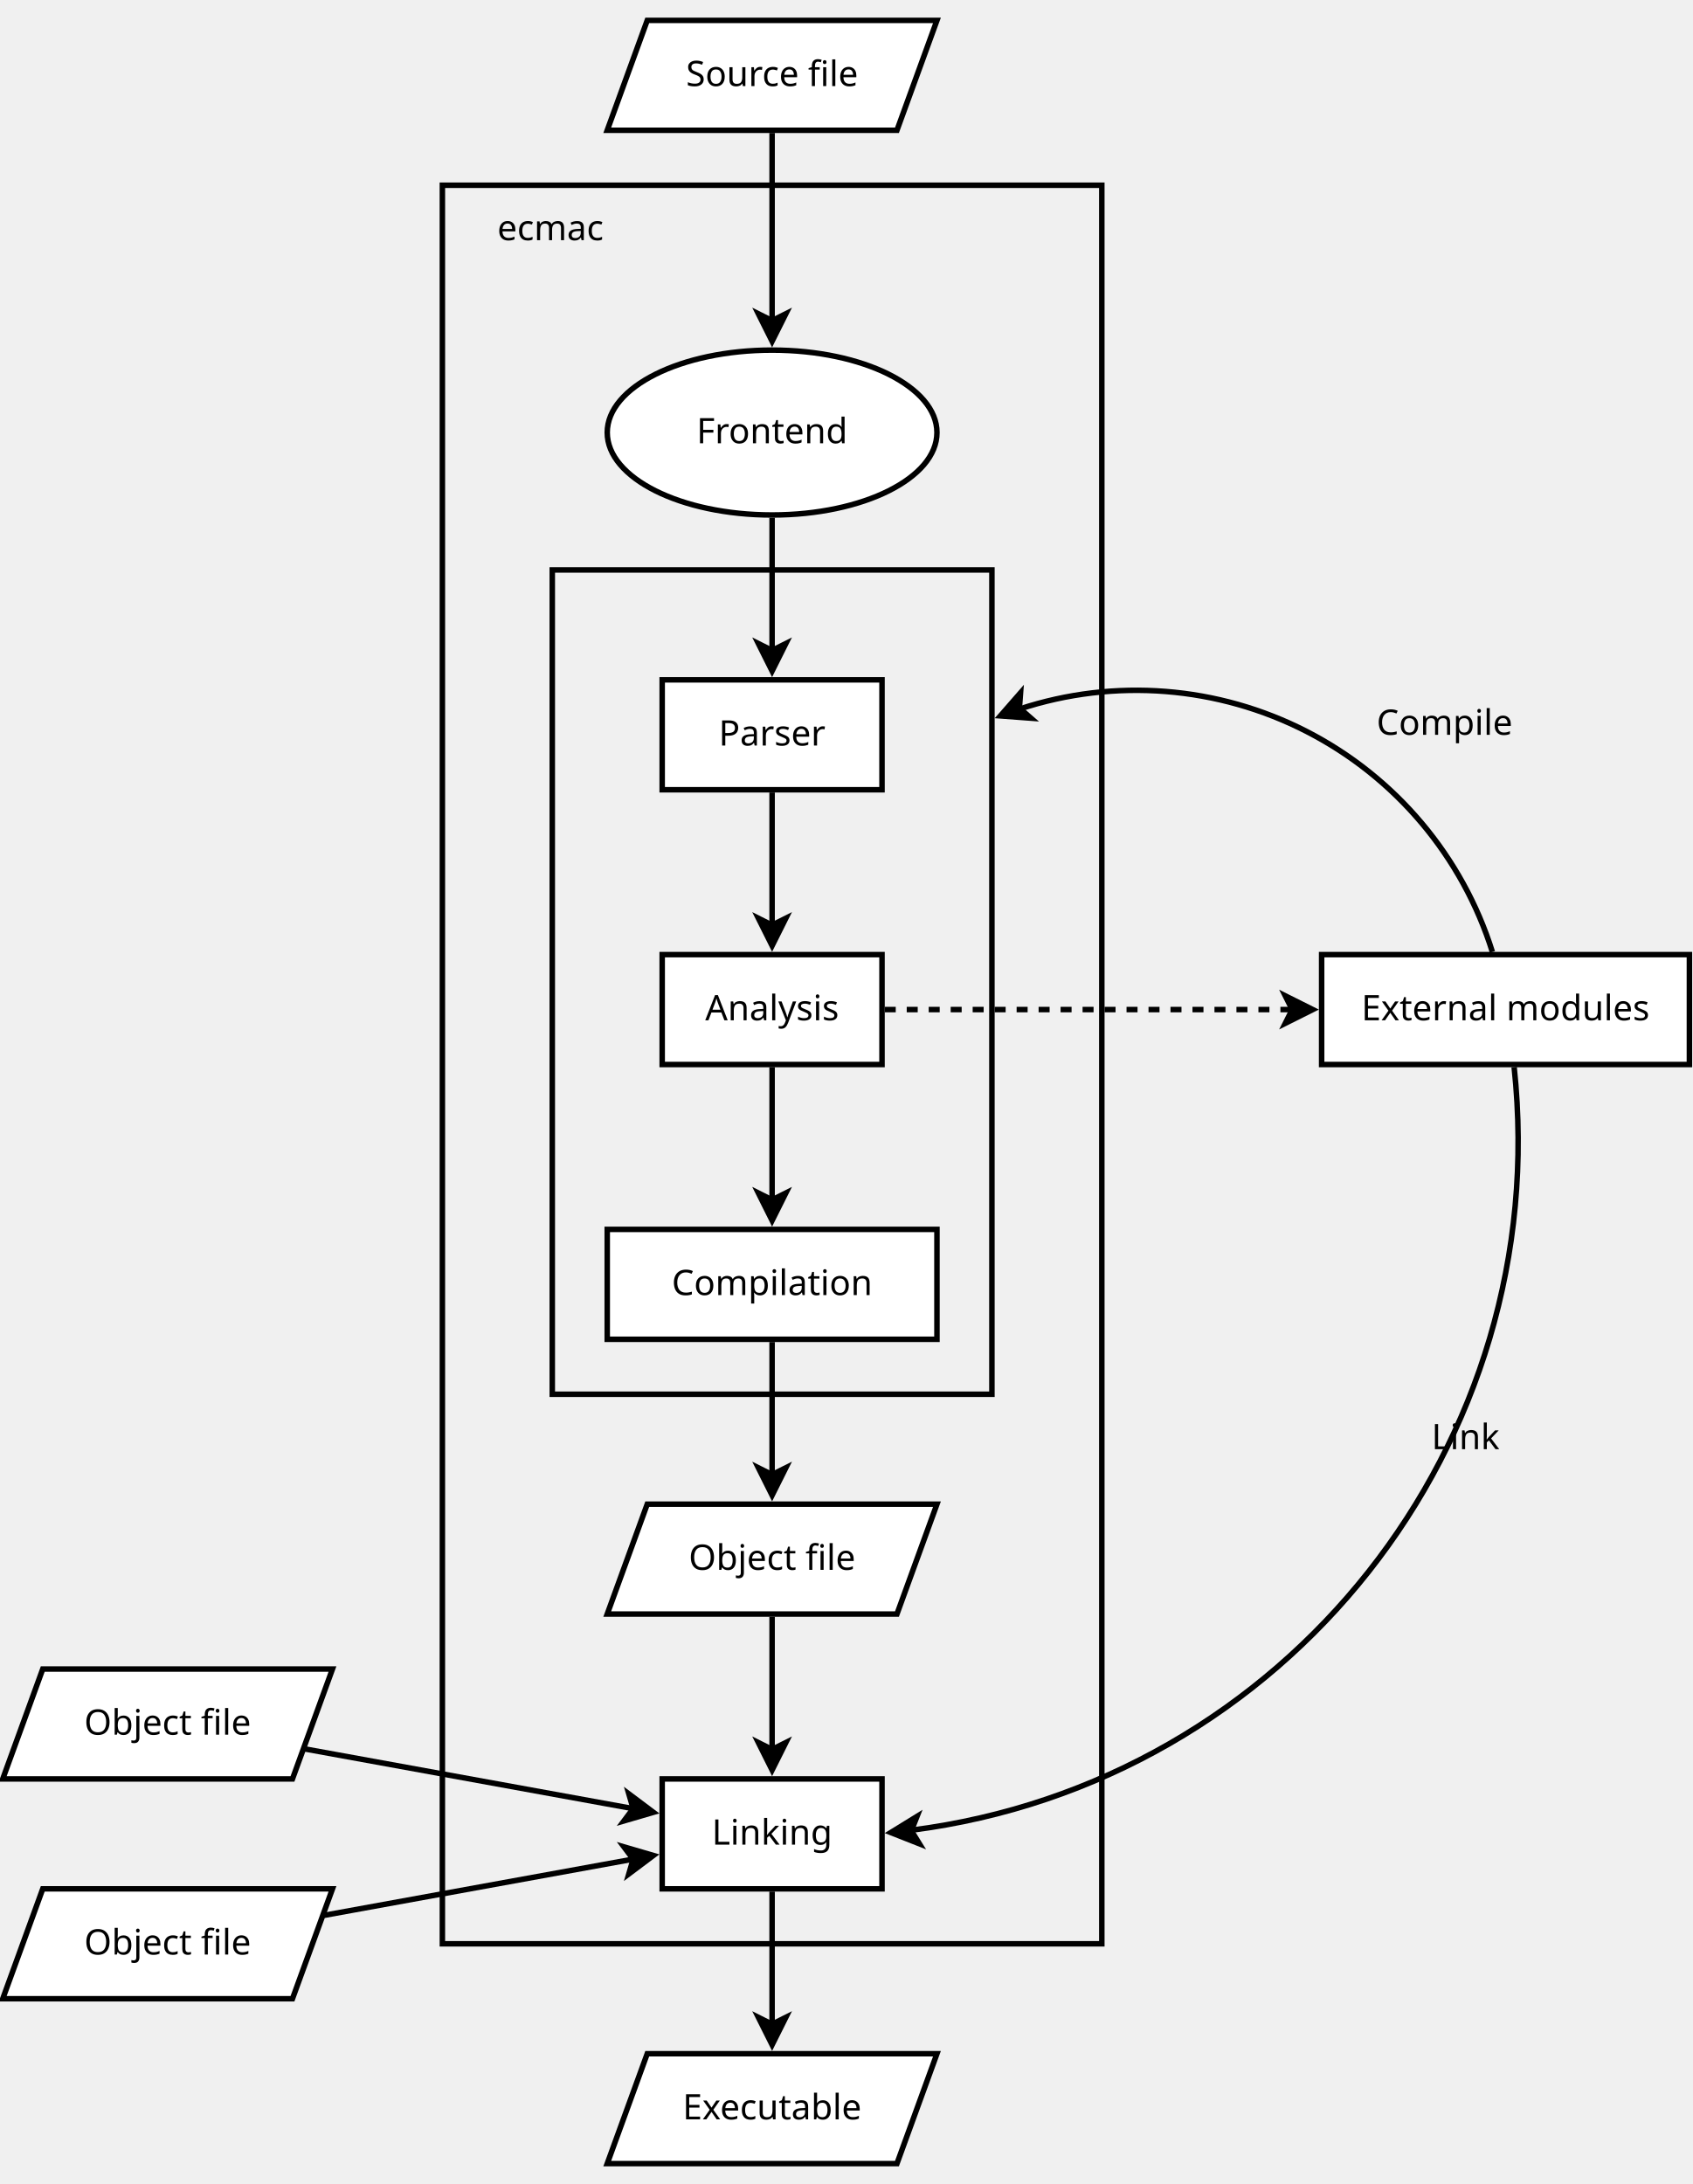
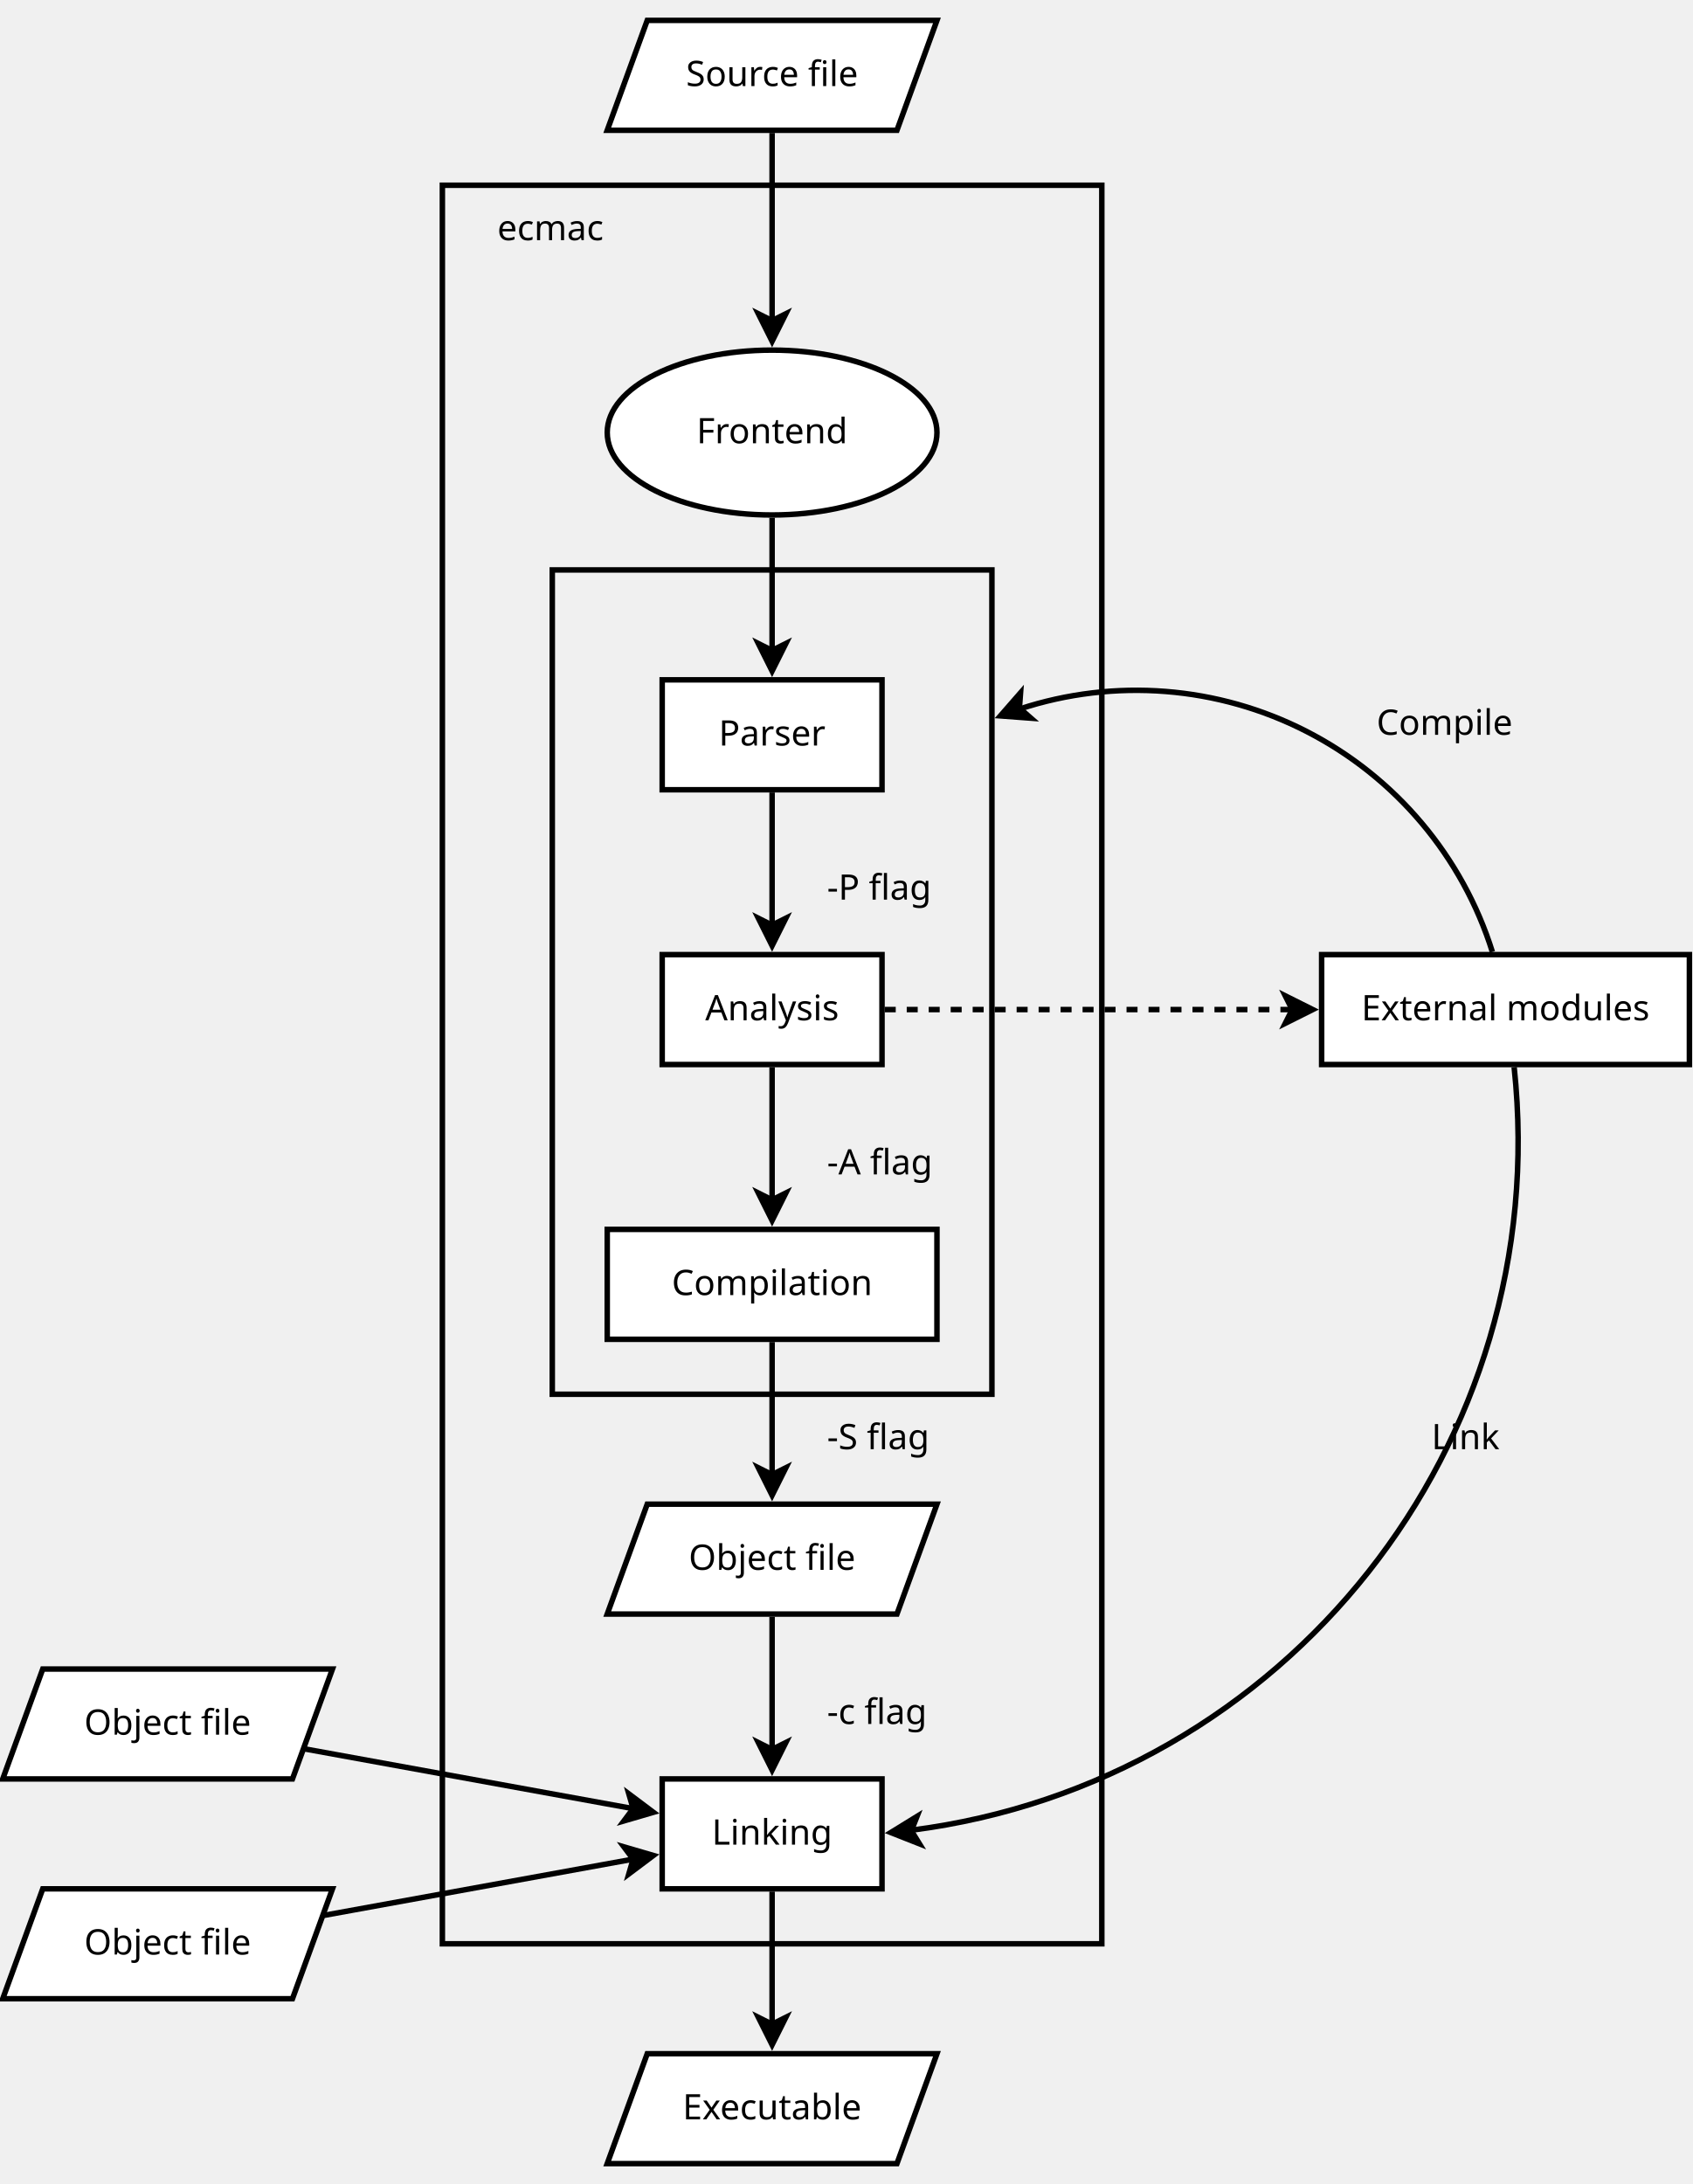
<svg xmlns="http://www.w3.org/2000/svg" width="31cm" height="40cm" viewBox="499 139 616 782">
  <rect style="fill: none; fill-opacity:0; stroke-width: 2; stroke: #000000" x="660" y="200" width="240" height="640" />
  <rect style="fill: none; fill-opacity:0; stroke-width: 2; stroke: #000000" x="700" y="340" width="160" height="300" />
  <text font-size="12.8" style="fill: #000000;text-anchor:start;font-family:sans-serif;font-style:normal;font-weight:normal" x="680" y="220">
    <tspan x="680" y="220">ecmac</tspan>
  </text>
  <g>
    <polygon style="fill: #ffffff" points="734.559,140 840,140 825.441,180 720,180 " />
    <polygon style="fill: none; fill-opacity:0; stroke-width: 2; stroke: #000000" points="734.559,140 840,140 825.441,180 720,180 " />
    <text font-size="12.8" style="fill: #000000;text-anchor:middle;font-family:sans-serif;font-style:normal;font-weight:normal" x="780" y="163.9">
      <tspan x="780" y="163.9">Source file</tspan>
    </text>
  </g>
  <g>
    <ellipse style="fill: #ffffff" cx="780" cy="290" rx="60" ry="30" />
    <ellipse style="fill: none; fill-opacity:0; stroke-width: 2; stroke: #000000" cx="780" cy="290" rx="60" ry="30" />
    <text font-size="12.8" style="fill: #000000;text-anchor:middle;font-family:sans-serif;font-style:normal;font-weight:normal" x="780" y="293.9">
      <tspan x="780" y="293.9">Frontend</tspan>
    </text>
  </g>
  <g>
    <rect style="fill: #ffffff" x="740" y="380" width="80" height="40" />
    <rect style="fill: none; fill-opacity:0; stroke-width: 2; stroke: #000000" x="740" y="380" width="80" height="40" />
    <text font-size="12.8" style="fill: #000000;text-anchor:middle;font-family:sans-serif;font-style:normal;font-weight:normal" x="780" y="403.9">
      <tspan x="780" y="403.9">Parser</tspan>
    </text>
  </g>
  <g>
    <rect style="fill: #ffffff" x="740" y="480" width="80" height="40" />
    <rect style="fill: none; fill-opacity:0; stroke-width: 2; stroke: #000000" x="740" y="480" width="80" height="40" />
    <text font-size="12.8" style="fill: #000000;text-anchor:middle;font-family:sans-serif;font-style:normal;font-weight:normal" x="780" y="503.9">
      <tspan x="780" y="503.9">Analysis</tspan>
    </text>
  </g>
  <g>
    <rect style="fill: #ffffff" x="720" y="580" width="120" height="40" />
    <rect style="fill: none; fill-opacity:0; stroke-width: 2; stroke: #000000" x="720" y="580" width="120" height="40" />
    <text font-size="12.8" style="fill: #000000;text-anchor:middle;font-family:sans-serif;font-style:normal;font-weight:normal" x="780" y="603.9">
      <tspan x="780" y="603.9">Compilation</tspan>
    </text>
  </g>
  <g>
    <polygon style="fill: #ffffff" points="734.559,680 840,680 825.441,720 720,720 " />
    <polygon style="fill: none; fill-opacity:0; stroke-width: 2; stroke: #000000" points="734.559,680 840,680 825.441,720 720,720 " />
    <text font-size="12.8" style="fill: #000000;text-anchor:middle;font-family:sans-serif;font-style:normal;font-weight:normal" x="780" y="703.9">
      <tspan x="780" y="703.9">Object file</tspan>
    </text>
  </g>
  <g>
    <line style="fill: none; fill-opacity:0; stroke-width: 2; stroke: #000000" x1="780" y1="180.979" x2="780" y2="249.272" />
    <polygon style="fill: #000000" points="780,256.772 775,246.772 780,249.272 785,246.772 " />
    <polygon style="fill: none; fill-opacity:0; stroke-width: 2; stroke: #000000" points="780,256.772 775,246.772 780,249.272 785,246.772 " />
  </g>
  <g>
    <line style="fill: none; fill-opacity:0; stroke-width: 2; stroke: #000000" x1="780" y1="321.005" x2="780" y2="369.29" />
    <polygon style="fill: #000000" points="780,376.79 775,366.79 780,369.29 785,366.79 " />
    <polygon style="fill: none; fill-opacity:0; stroke-width: 2; stroke: #000000" points="780,376.79 775,366.79 780,369.29 785,366.79 " />
  </g>
  <g>
    <line style="fill: none; fill-opacity:0; stroke-width: 2; stroke: #000000" x1="780" y1="421.002" x2="780" y2="469.262" />
    <polygon style="fill: #000000" points="780,476.762 775,466.762 780,469.262 785,466.762 " />
    <polygon style="fill: none; fill-opacity:0; stroke-width: 2; stroke: #000000" points="780,476.762 775,466.762 780,469.262 785,466.762 " />
  </g>
  <g>
    <line style="fill: none; fill-opacity:0; stroke-width: 2; stroke: #000000" x1="780" y1="521.002" x2="780" y2="569.262" />
    <polygon style="fill: #000000" points="780,576.762 775,566.762 780,569.262 785,566.762 " />
    <polygon style="fill: none; fill-opacity:0; stroke-width: 2; stroke: #000000" points="780,576.762 775,566.762 780,569.262 785,566.762 " />
  </g>
  <g>
    <line style="fill: none; fill-opacity:0; stroke-width: 2; stroke: #000000" x1="780" y1="621.002" x2="780" y2="669.262" />
    <polygon style="fill: #000000" points="780,676.762 775,666.762 780,669.262 785,666.762 " />
    <polygon style="fill: none; fill-opacity:0; stroke-width: 2; stroke: #000000" points="780,676.762 775,666.762 780,669.262 785,666.762 " />
  </g>
  <g>
    <rect style="fill: #ffffff" x="740" y="780" width="80" height="40" />
    <rect style="fill: none; fill-opacity:0; stroke-width: 2; stroke: #000000" x="740" y="780" width="80" height="40" />
    <text font-size="12.8" style="fill: #000000;text-anchor:middle;font-family:sans-serif;font-style:normal;font-weight:normal" x="780" y="803.9">
      <tspan x="780" y="803.9">Linking</tspan>
    </text>
  </g>
  <g>
    <line style="fill: none; fill-opacity:0; stroke-width: 2; stroke: #000000" x1="780" y1="721.002" x2="780" y2="769.262" />
    <polygon style="fill: #000000" points="780,776.762 775,766.762 780,769.262 785,766.762 " />
    <polygon style="fill: none; fill-opacity:0; stroke-width: 2; stroke: #000000" points="780,776.762 775,766.762 780,769.262 785,766.762 " />
  </g>
  <g>
    <polygon style="fill: #ffffff" points="734.559,880 840,880 825.441,920 720,920 " />
    <polygon style="fill: none; fill-opacity:0; stroke-width: 2; stroke: #000000" points="734.559,880 840,880 825.441,920 720,920 " />
    <text font-size="12.8" style="fill: #000000;text-anchor:middle;font-family:sans-serif;font-style:normal;font-weight:normal" x="780" y="903.9">
      <tspan x="780" y="903.9">Executable</tspan>
    </text>
  </g>
  <g>
    <line style="fill: none; fill-opacity:0; stroke-width: 2; stroke: #000000" x1="780" y1="821.002" x2="780" y2="869.262" />
    <polygon style="fill: #000000" points="780,876.762 775,866.762 780,869.262 785,866.762 " />
    <polygon style="fill: none; fill-opacity:0; stroke-width: 2; stroke: #000000" points="780,876.762 775,866.762 780,869.262 785,866.762 " />
  </g>
  <g>
    <polygon style="fill: #ffffff" points="514.559,740 620,740 605.441,780 500,780 " />
    <polygon style="fill: none; fill-opacity:0; stroke-width: 2; stroke: #000000" points="514.559,740 620,740 605.441,780 500,780 " />
    <text font-size="12.8" style="fill: #000000;text-anchor:middle;font-family:sans-serif;font-style:normal;font-weight:normal" x="560" y="763.9">
      <tspan x="560" y="763.9">Object file</tspan>
    </text>
  </g>
  <g>
    <polygon style="fill: #ffffff" points="514.559,820 620,820 605.441,860 500,860 " />
    <polygon style="fill: none; fill-opacity:0; stroke-width: 2; stroke: #000000" points="514.559,820 620,820 605.441,860 500,860 " />
    <text font-size="12.8" style="fill: #000000;text-anchor:middle;font-family:sans-serif;font-style:normal;font-weight:normal" x="560" y="843.9">
      <tspan x="560" y="843.9">Object file</tspan>
    </text>
  </g>
  <g>
    <line style="fill: none; fill-opacity:0; stroke-width: 2; stroke: #000000" x1="609.951" y1="769.082" x2="729.426" y2="790.805" />
    <polygon style="fill: #000000" points="736.805,792.146 726.072,795.277 729.426,790.805 727.861,785.438 " />
    <polygon style="fill: none; fill-opacity:0; stroke-width: 2; stroke: #000000" points="736.805,792.146 726.072,795.277 729.426,790.805 727.861,785.438 " />
  </g>
  <g>
    <line style="fill: none; fill-opacity:0; stroke-width: 2; stroke: #000000" x1="616.934" y1="829.648" x2="729.426" y2="809.195" />
    <polygon style="fill: #000000" points="736.805,807.854 727.861,814.562 729.426,809.195 726.072,804.723 " />
    <polygon style="fill: none; fill-opacity:0; stroke-width: 2; stroke: #000000" points="736.805,807.854 727.861,814.562 729.426,809.195 726.072,804.723 " />
  </g>
  <g>
    <rect style="fill: #ffffff" x="980" y="480" width="133.85" height="40" />
    <rect style="fill: none; fill-opacity:0; stroke-width: 2; stroke: #000000" x="980" y="480" width="133.85" height="40" />
    <text font-size="12.8" style="fill: #000000;text-anchor:middle;font-family:sans-serif;font-style:normal;font-weight:normal" x="1046.92" y="503.9">
      <tspan x="1046.92" y="503.9">External modules</tspan>
    </text>
  </g>
  <text font-size="12.8" style="fill: #000000;text-anchor:start;font-family:sans-serif;font-style:normal;font-weight:normal" x="1000" y="400">
    <tspan x="1000" y="400">Compile</tspan>
  </text>
  <g>
    <line style="fill: none; fill-opacity:0; stroke-width: 2; stroke-dasharray: 4; stroke: #000000" x1="820.998" y1="500" x2="969.268" y2="500" />
    <polygon style="fill: #000000" points="976.768,500 966.768,505 969.268,500 966.768,495 " />
    <polygon style="fill: none; fill-opacity:0; stroke-width: 2; stroke: #000000" points="976.768,500 966.768,505 969.268,500 966.768,495 " />
  </g>
  <g>
    <path style="fill: none; fill-opacity:0; stroke-width: 2; stroke: #000000" d="M 830.663,798.66 A 252.817,252.817 0 0 0 1050.07,521.007" />
    <polygon style="fill: #000000" points="823.216,799.508 832.736,793.645 830.687,798.846 833.619,803.606 " />
    <polygon style="fill: none; fill-opacity:0; stroke-width: 2; stroke: #000000" points="823.216,799.508 832.736,793.645 830.687,798.846 833.619,803.606 " />
  </g>
  <text font-size="12.8" style="fill: #000000;text-anchor:start;font-family:sans-serif;font-style:normal;font-weight:normal" x="1020" y="660">
    <tspan x="1020" y="660">Link</tspan>
  </text>
  <g>
    <path style="fill: none; fill-opacity:0; stroke-width: 2; stroke: #000000" d="M 1042.14,479.007 A 135.809,135.809 0 0 0 870.122,390.604" />
    <polygon style="fill: #000000" points="863.074,393.118 870.428,384.698 870.013,390.272 874.223,393.95 " />
    <polygon style="fill: none; fill-opacity:0; stroke-width: 2; stroke: #000000" points="863.074,393.118 870.428,384.698 870.013,390.272 874.223,393.95 " />
  </g>
+   <text font-size="12.8" style="fill: #000000;text-anchor:start;font-family:sans-serif;font-style:normal;font-weight:normal" x="800" y="460">
+     <tspan x="800" y="460">-P flag</tspan>
+   </text>
+   <text font-size="12.8" style="fill: #000000;text-anchor:start;font-family:sans-serif;font-style:normal;font-weight:normal" x="800" y="560">
+     <tspan x="800" y="560">-A flag</tspan>
+   </text>
+   <text font-size="12.8" style="fill: #000000;text-anchor:start;font-family:sans-serif;font-style:normal;font-weight:normal" x="800" y="760">
+     <tspan x="800" y="760">-c flag</tspan>
+   </text>
+   <text font-size="12.8" style="fill: #000000;text-anchor:start;font-family:sans-serif;font-style:normal;font-weight:normal" x="800" y="660">
+     <tspan x="800" y="660">-S flag</tspan>
+   </text>
</svg>
